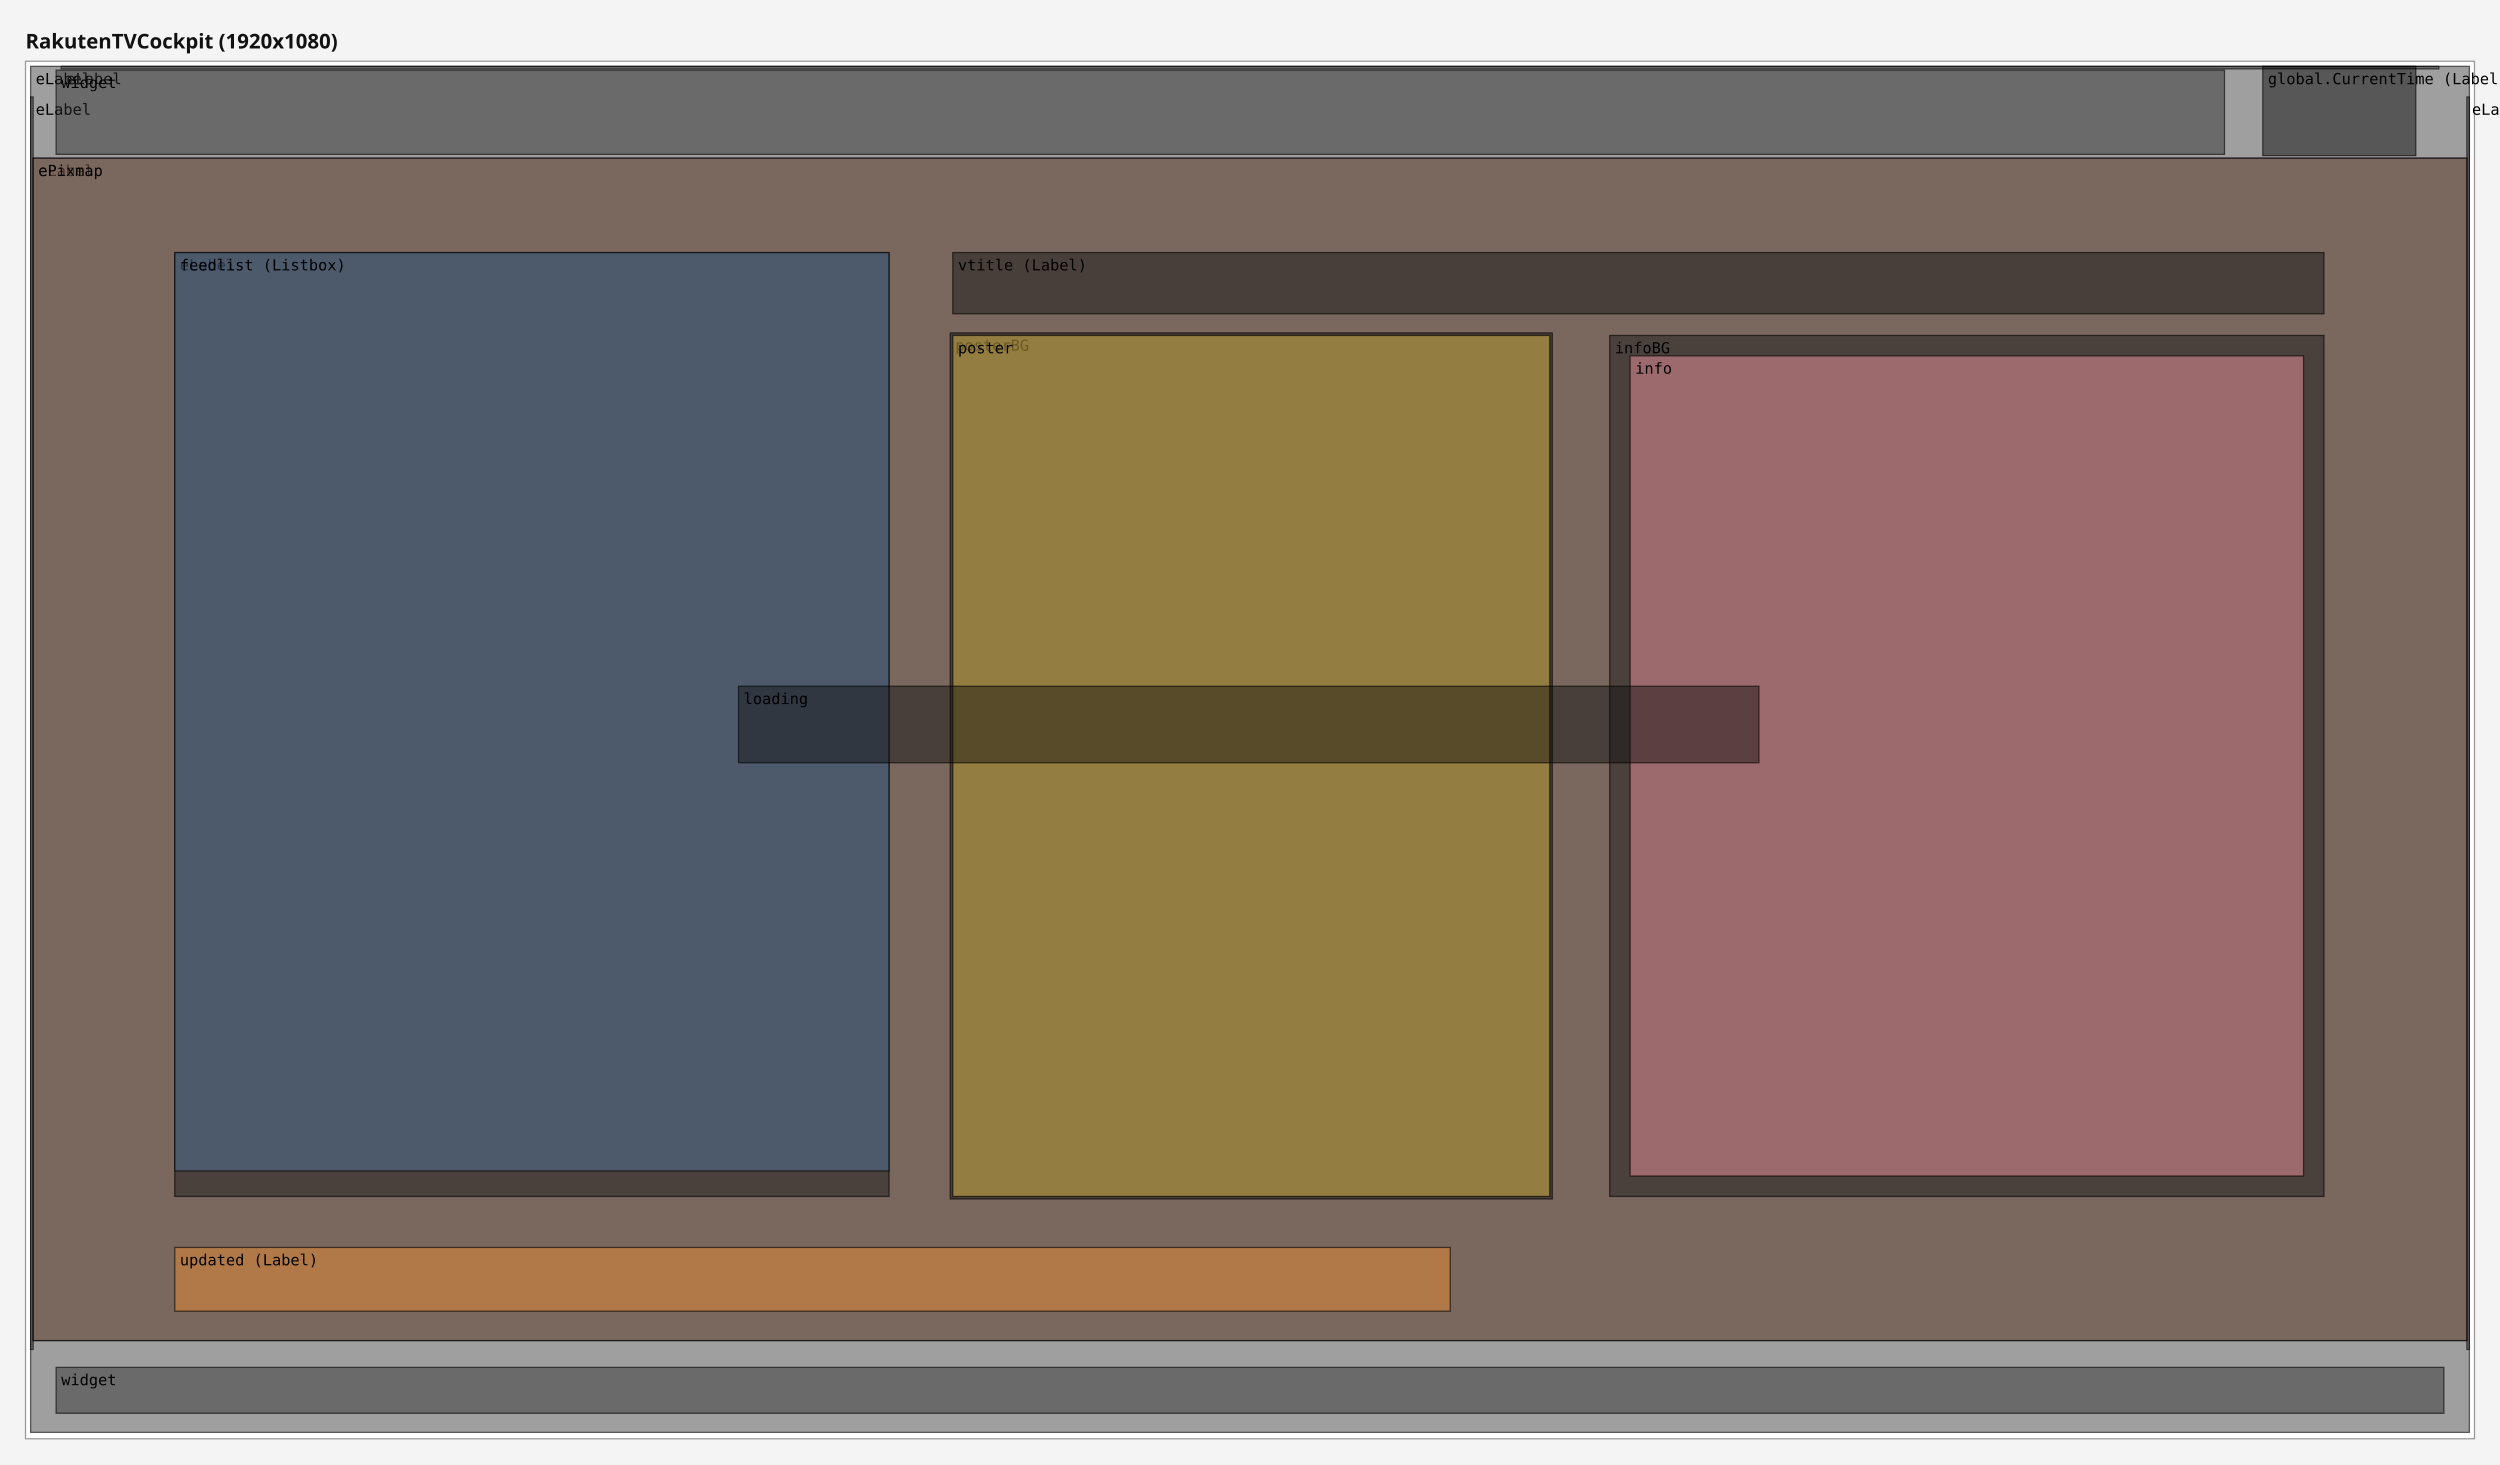
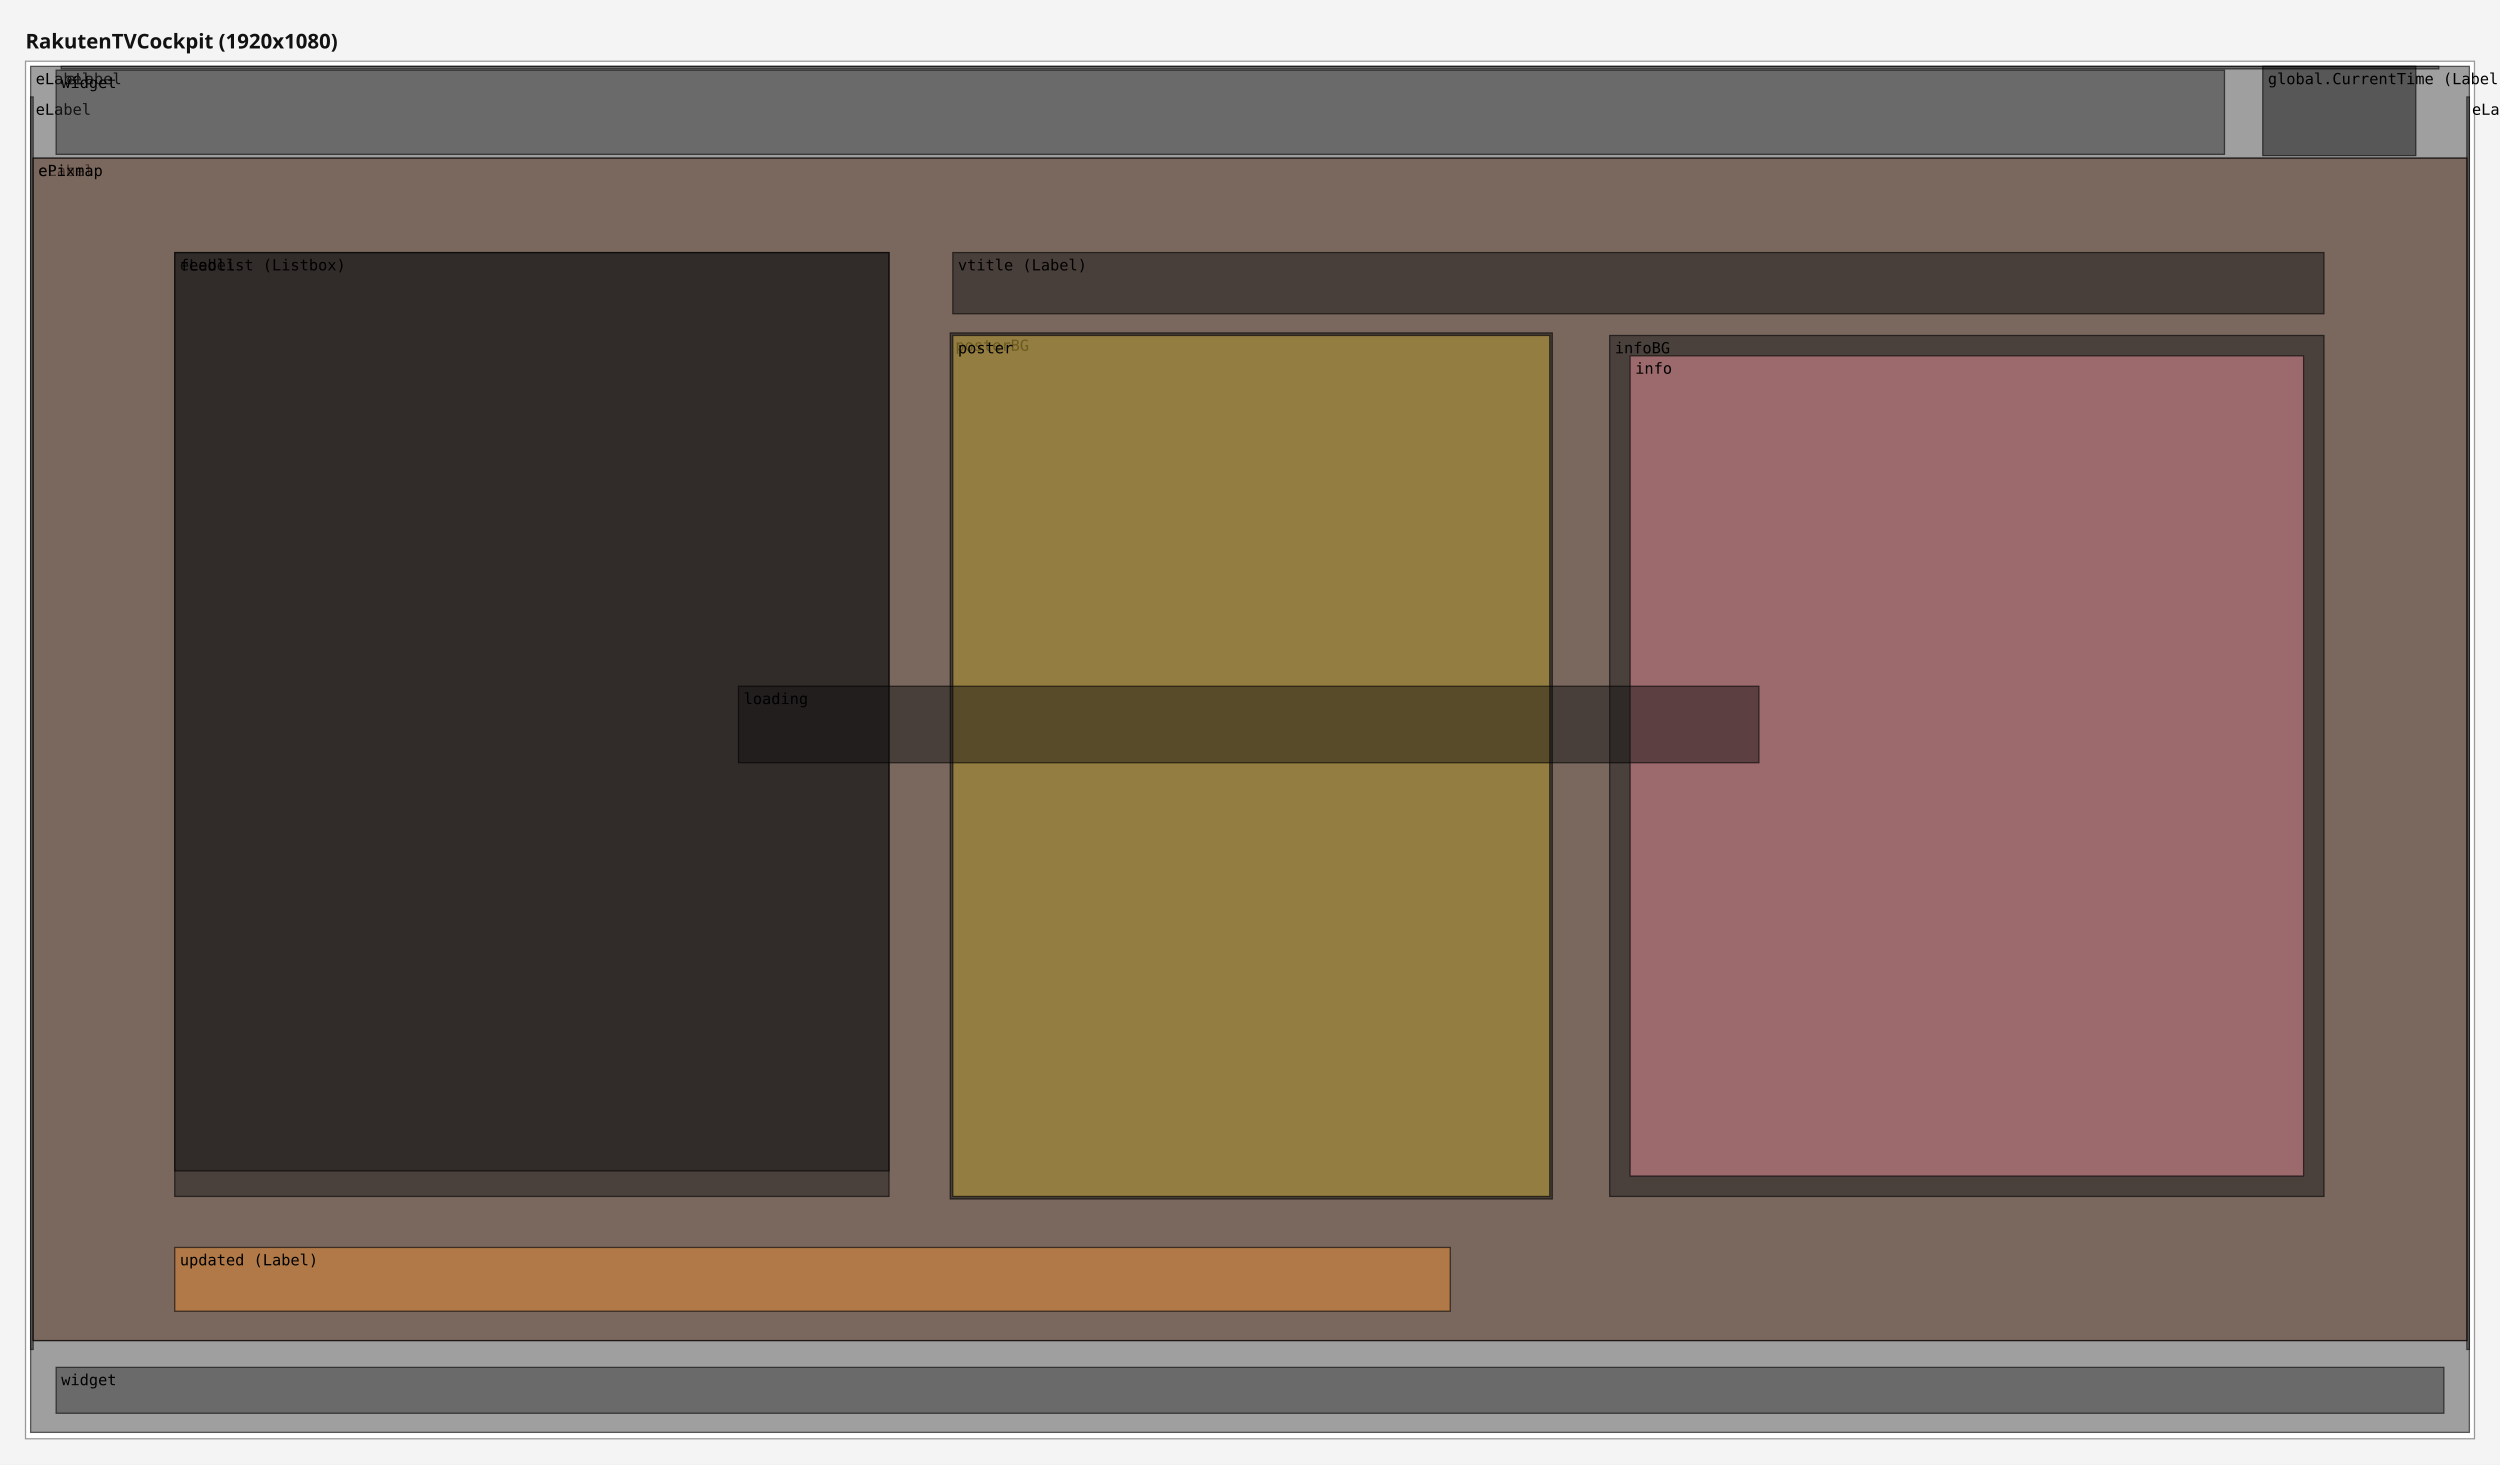
<svg xmlns="http://www.w3.org/2000/svg" width="1960" height="1148" viewBox="0 0 1960 1148">
  <rect x="0" y="0" width="1960" height="1148" fill="#f4f4f4" />
  <text x="20" y="38" font-family="sans-serif" font-size="16" font-weight="bold" fill="#111111">RakutenTVCockpit (1920x1080)</text>
  <g data-screen="0" transform="translate(20,48)">
    <rect x="0" y="0" width="1920" height="1080" fill="#ffffff" stroke="#999999" stroke-width="1" />
    <g>
      <rect data-ref="0:0" x="4" y="4" width="1912" height="1071" fill="#2c2c2c" fill-opacity="0.45" stroke="#000000" stroke-opacity="0.6" stroke-width="1" />
      <text x="8" y="18" font-family="monospace" font-size="12" fill="#000000">eLabel</text>
    </g>
    <g>
      <rect data-ref="0:1" x="6" y="76" width="1908" height="927" fill="#121212" fill-opacity="0.45" stroke="#000000" stroke-opacity="0.6" stroke-width="1" />
      <text x="10" y="90" font-family="monospace" font-size="12" fill="#000000">eLabel</text>
    </g>
    <g>
      <rect data-ref="0:2" x="28" y="4" width="1864" height="2" fill="#2c2c2c" fill-opacity="0.45" stroke="#000000" stroke-opacity="0.6" stroke-width="1" />
      <text x="32" y="18" font-family="monospace" font-size="12" fill="#000000">eLabel</text>
    </g>
    <g>
      <rect data-ref="0:3" x="4" y="28" width="2" height="982" fill="#2c2c2c" fill-opacity="0.45" stroke="#000000" stroke-opacity="0.6" stroke-width="1" />
      <text x="8" y="42" font-family="monospace" font-size="12" fill="#000000">eLabel</text>
    </g>
    <g>
      <rect data-ref="0:4" x="1914" y="28" width="2" height="982" fill="#2c2c2c" fill-opacity="0.45" stroke="#000000" stroke-opacity="0.6" stroke-width="1" />
      <text x="1918" y="42" font-family="monospace" font-size="12" fill="#000000">eLabel</text>
    </g>
    <g>
      <rect data-ref="0:8" x="6" y="76" width="1908" height="927" fill="#9c755f" fill-opacity="0.45" stroke="#000000" stroke-opacity="0.6" stroke-width="1" />
      <text x="10" y="90" font-family="monospace" font-size="12" fill="#000000">ePixmap</text>
    </g>
    <g>
      <rect data-ref="0:16" x="1242" y="215" width="560" height="675" fill="#121212" fill-opacity="0.45" stroke="#000000" stroke-opacity="0.6" stroke-width="1" />
      <text x="1246" y="229" font-family="monospace" font-size="12" fill="#000000">infoBG</text>
    </g>
    <g>
      <rect data-ref="0:5" x="24" y="7" width="1700" height="66" fill="#2c2c2c" fill-opacity="0.45" stroke="#000000" stroke-opacity="0.6" stroke-width="1" />
      <text x="28" y="21" font-family="monospace" font-size="12" fill="#000000">widget</text>
    </g>
    <g>
      <rect data-ref="0:9" x="117" y="150" width="560" height="740" fill="#121212" fill-opacity="0.45" stroke="#000000" stroke-opacity="0.6" stroke-width="1" />
      <text x="121" y="164" font-family="monospace" font-size="12" fill="#000000">eLabel</text>
    </g>
    <g>
      <rect data-ref="0:14" x="725" y="213" width="472" height="679" fill="#0e0e0e" fill-opacity="0.45" stroke="#000000" stroke-opacity="0.6" stroke-width="1" />
      <text x="729" y="227" font-family="monospace" font-size="12" fill="#000000">posterBG</text>
    </g>
    <g>
-       <rect data-ref="0:10" x="117" y="150" width="560" height="720" fill="#4e79a7" fill-opacity="0.45" stroke="#000000" stroke-opacity="0.6" stroke-width="1" />
+       <rect data-ref="0:10" x="117" y="150" width="560" height="720" fill="#121212" fill-opacity="0.45" stroke="#000000" stroke-opacity="0.6" stroke-width="1" />
      <text x="121" y="164" font-family="monospace" font-size="12" fill="#000000">feedlist (Listbox)</text>
    </g>
    <g>
      <rect data-ref="0:11" x="117" y="930" width="1000" height="50" fill="#f28e2b" fill-opacity="0.45" stroke="#000000" stroke-opacity="0.6" stroke-width="1" />
      <text x="121" y="944" font-family="monospace" font-size="12" fill="#000000">updated (Label)</text>
    </g>
    <g>
      <rect data-ref="0:13" x="727" y="150" width="1075" height="48" fill="#0e0e0e" fill-opacity="0.45" stroke="#000000" stroke-opacity="0.6" stroke-width="1" />
      <text x="731" y="164" font-family="monospace" font-size="12" fill="#000000">vtitle (Label)</text>
    </g>
    <g>
      <rect data-ref="0:15" x="727" y="215" width="468" height="675" fill="#edc948" fill-opacity="0.45" stroke="#000000" stroke-opacity="0.6" stroke-width="1" />
      <text x="731" y="229" font-family="monospace" font-size="12" fill="#000000">poster</text>
    </g>
    <g>
      <rect data-ref="0:17" x="1258" y="231" width="528" height="643" fill="#ff9da7" fill-opacity="0.45" stroke="#000000" stroke-opacity="0.6" stroke-width="1" />
      <text x="1262" y="245" font-family="monospace" font-size="12" fill="#000000">info</text>
    </g>
    <g>
      <rect data-ref="0:7" x="24" y="1024" width="1872" height="36" fill="#2c2c2c" fill-opacity="0.45" stroke="#000000" stroke-opacity="0.6" stroke-width="1" />
      <text x="28" y="1038" font-family="monospace" font-size="12" fill="#000000">widget</text>
    </g>
    <g>
      <rect data-ref="0:12" x="559" y="490" width="800" height="60" fill="#0e0e0e" fill-opacity="0.45" stroke="#000000" stroke-opacity="0.6" stroke-width="1" />
      <text x="563" y="504" font-family="monospace" font-size="12" fill="#000000">loading</text>
    </g>
    <g>
      <rect data-ref="0:6" x="1754" y="4" width="120" height="70" fill="#000000" fill-opacity="0.45" stroke="#000000" stroke-opacity="0.6" stroke-width="1" />
      <text x="1758" y="18" font-family="monospace" font-size="12" fill="#000000">global.CurrentTime (Label)</text>
    </g>
  </g>
</svg>
